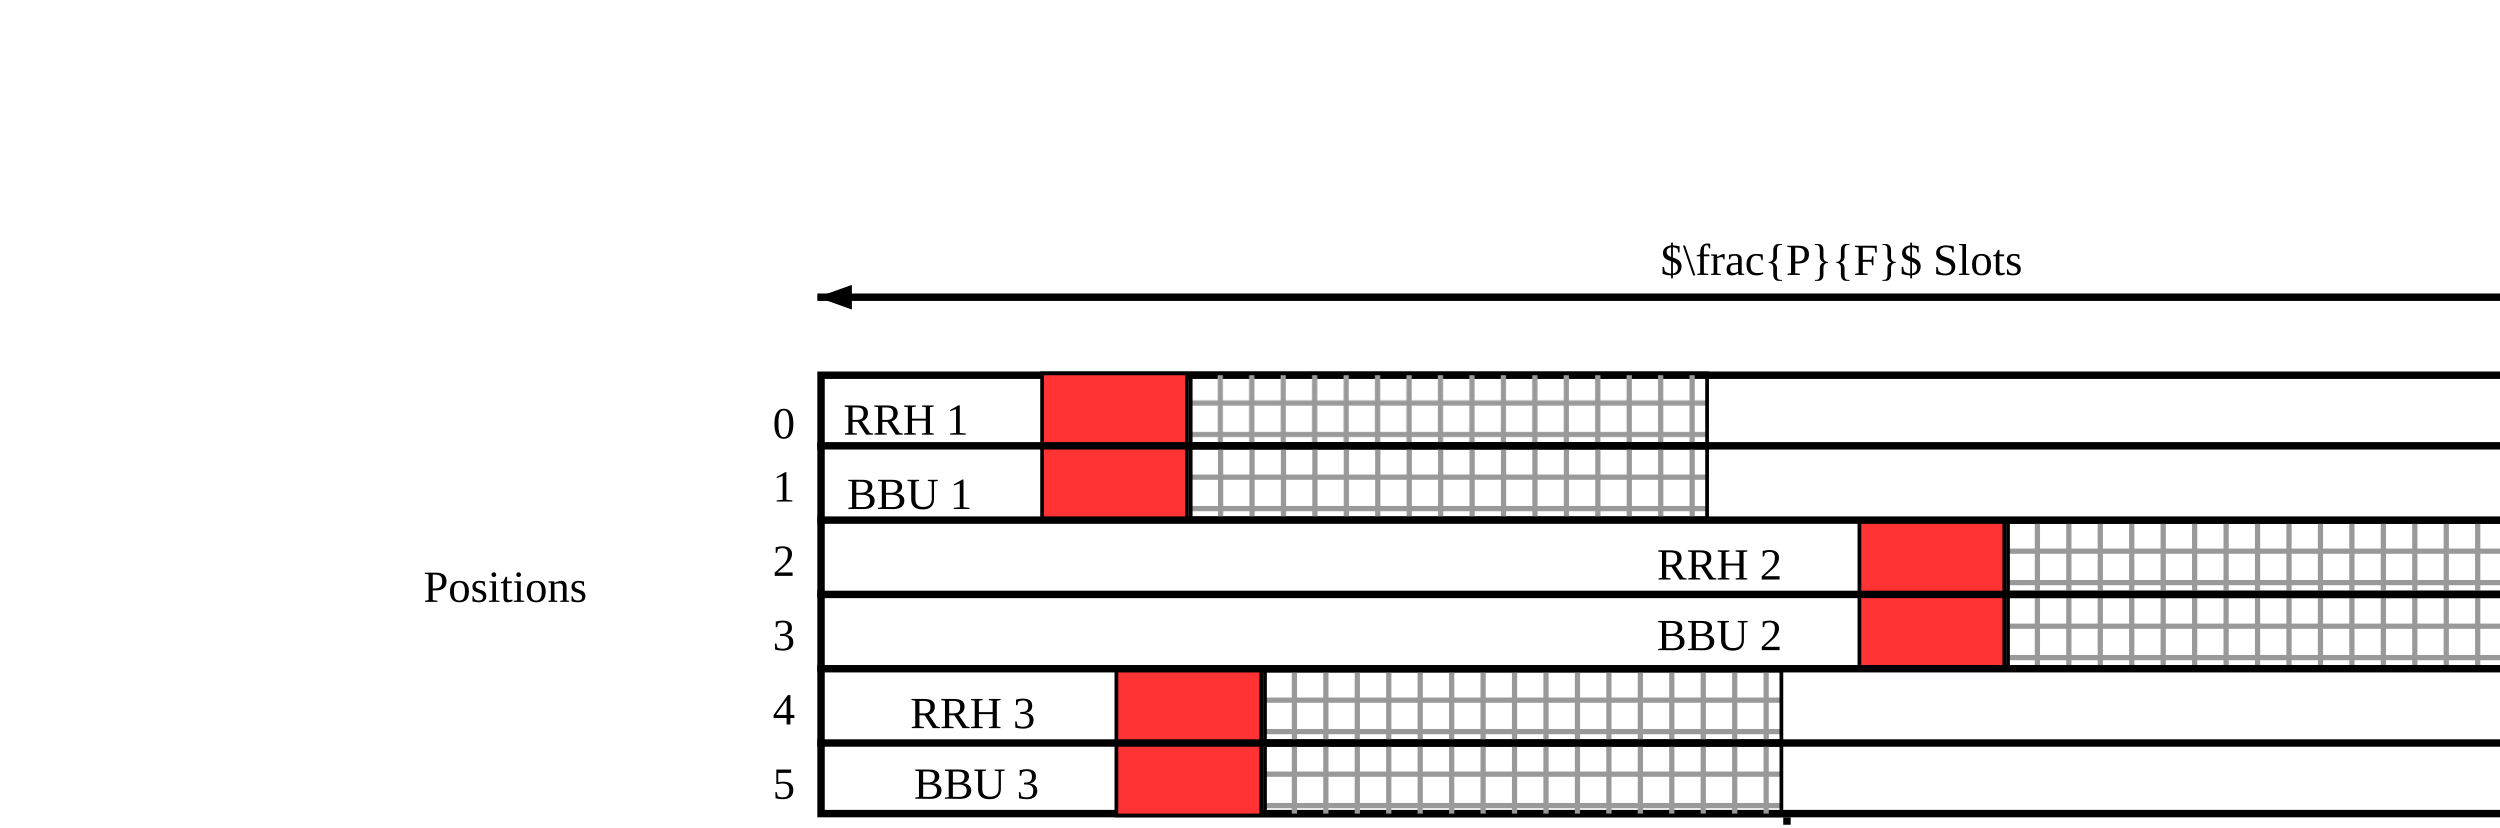
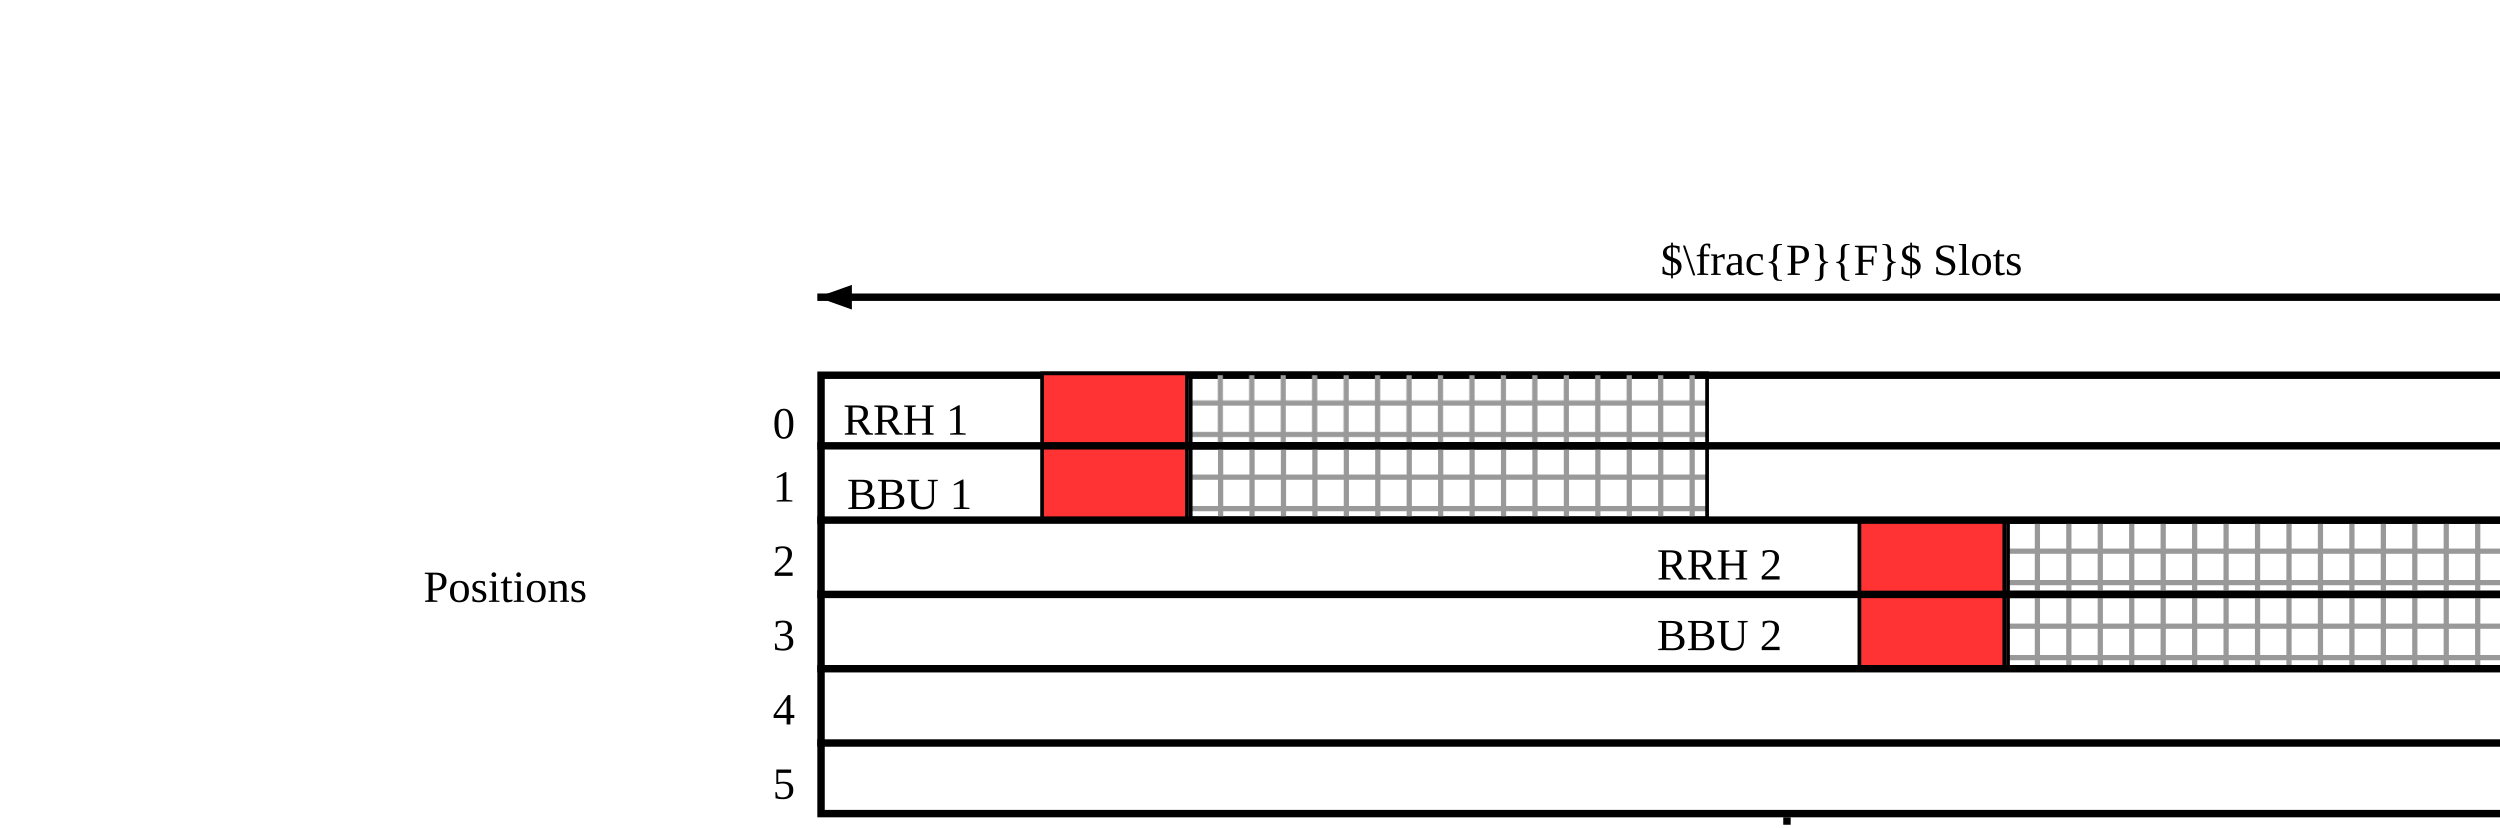
<svg xmlns="http://www.w3.org/2000/svg" xmlns:ns1="http://latexdraw.sourceforge.net/namespaces/latexdraw" version="1.1" baseProfile="full">
  <g>
-     <g ns1:type="rectangle" id="id933538595">
+     <g ns1:type="rectangle" id="id1163528025">
      <rect x="221.0" y="101.0" width="518.0" height="118.0" ns1:borderPos="outer" stroke-width="2.0" stroke="black" fill="none" />
    </g>
-     <g ns1:type="text" id="id768659324" fill="black" ns1:position="bl">
+     <g ns1:type="text" id="id977601951" fill="black" ns1:position="bl">
      <text x="208.0" y="135.0">1</text>
    </g>
-     <g ns1:type="text" id="id1793914847" fill="black" ns1:position="bl">
+     <g ns1:type="text" id="id778604697" fill="black" ns1:position="bl">
      <text x="208.0" y="155.0">2</text>
    </g>
-     <g ns1:type="text" id="id1397470898" fill="black" ns1:position="bl">
+     <g ns1:type="text" id="id1389965679" fill="black" ns1:position="bl">
      <text x="208.0" y="175.0">3</text>
    </g>
-     <g ns1:type="text" id="id491444859" fill="black" ns1:position="bl">
+     <g ns1:type="text" id="id313519876" fill="black" ns1:position="bl">
      <text x="208.0" y="195.0">4</text>
    </g>
-     <g ns1:type="text" id="id843013978" fill="black" ns1:position="bl">
+     <g ns1:type="text" id="id1551487357" fill="black" ns1:position="bl">
      <text x="208.0" y="215.0">5</text>
    </g>
-     <g ns1:type="text" id="id1307152892" fill="black" ns1:position="bl">
+     <g ns1:type="text" id="id58594421" fill="black" ns1:position="bl">
      <text x="114.0" y="162.0">Positions</text>
    </g>
-     <g ns1:type="joinedLines" id="id451027036">
-       <polyline points="220.0,80.0 740.0,80.0 " stroke-width="2.0" stroke="black" ns1:rotationAngle="0.0" marker-start="url(#arrow0-451027036)" marker-end="url(#arrow1-451027036)" />
+     <g ns1:type="joinedLines" id="id1109035789">
+       <polyline points="220.0,80.0 740.0,80.0 " stroke-width="2.0" stroke="black" ns1:rotationAngle="0.0" marker-start="url(#arrow0-1109035789)" marker-end="url(#arrow1-1109035789)" />
    </g>
-     <g ns1:type="text" id="id810368593" fill="black" ns1:position="bl">
+     <g ns1:type="text" id="id1842732612" fill="black" ns1:position="bl">
      <text x="447.0" y="74.0">$\frac{P}{F}$ Slots</text>
    </g>
-     <g ns1:type="joinedLines" id="id1000736964">
-       <polyline points="760.0,100.0 760.0,220.0 " stroke-width="2.0" stroke="black" ns1:rotationAngle="0.0" marker-start="url(#arrow0-1000736964)" marker-end="url(#arrow1-1000736964)" />
+     <g ns1:type="joinedLines" id="id2063692304">
+       <polyline points="760.0,100.0 760.0,220.0 " stroke-width="2.0" stroke="black" ns1:rotationAngle="0.0" marker-start="url(#arrow0-2063692304)" marker-end="url(#arrow1-2063692304)" />
    </g>
-     <g ns1:type="text" id="id459997480" fill="black" ns1:position="bl">
+     <g ns1:type="text" id="id2030517197" fill="black" ns1:position="bl">
      <text x="768.0" y="164.0">Slot</text>
    </g>
-     <g ns1:type="joinedLines" id="id268491433">
-       <polyline points="340.0,240.0 478.0,240.0 " stroke-width="2.0" stroke="black" ns1:rotationAngle="0.0" marker-start="url(#arrow0-268491433)" marker-end="url(#arrow1-268491433)" />
+     <g ns1:type="joinedLines" id="id157701903">
+       <polyline points="340.0,240.0 478.0,240.0 " stroke-width="2.0" stroke="black" ns1:rotationAngle="0.0" marker-start="url(#arrow0-157701903)" marker-end="url(#arrow1-157701903)" />
    </g>
-     <g ns1:type="text" id="id443484083" fill="black" ns1:position="bl">
-       <text x="397.0" y="261.0">ET</text>
+     <g ns1:type="text" id="id1600201403" fill="black" ns1:position="bl">
+       <text x="398.0" y="268.0">$\frac{ET}{F}$</text>
    </g>
-     <g ns1:type="joinedLines" id="id212620229">
-       <polyline points="300.0,240.0 340.0,240.0 " stroke-width="2.0" stroke="black" ns1:rotationAngle="0.0" marker-start="url(#arrow0-212620229)" marker-end="url(#arrow1-212620229)" />
+     <g ns1:type="joinedLines" id="id1678039159">
+       <polyline points="300.0,240.0 340.0,240.0 " stroke-width="2.0" stroke="black" ns1:rotationAngle="0.0" marker-start="url(#arrow0-1678039159)" marker-end="url(#arrow1-1678039159)" />
    </g>
-     <g ns1:type="text" id="id1605532291" fill="black" ns1:position="bl">
-       <text x="308.0" y="262.0">RS</text>
+     <g ns1:type="text" id="id1754654957" fill="black" ns1:position="bl">
+       <text x="309.0" y="269.0">$\frac{RS}{F}$</text>
    </g>
-     <g ns1:type="joinedLines" id="id829307083">
+     <g ns1:type="joinedLines" id="id714097384">
      <polyline points="220.0,120.0 740.0,120.0 " stroke-width="2.0" stroke="black" ns1:rotationAngle="0.0" />
    </g>
-     <g ns1:type="joinedLines" id="id1437640590">
+     <g ns1:type="joinedLines" id="id383328767">
      <polyline points="740.0,160.0 220.0,160.0 " stroke-width="2.0" stroke="black" ns1:rotationAngle="0.0" />
    </g>
-     <g ns1:type="joinedLines" id="id1500672593">
+     <g ns1:type="joinedLines" id="id2036592282">
      <polyline points="220.0,140.0 740.0,140.0 " stroke-width="2.0" stroke="black" ns1:rotationAngle="0.0" />
    </g>
-     <g ns1:type="joinedLines" id="id655201156">
+     <g ns1:type="joinedLines" id="id879370186">
      <polyline points="740.0,180.0 220.0,180.0 " stroke-width="2.0" stroke="black" ns1:rotationAngle="0.0" />
    </g>
-     <g ns1:type="joinedLines" id="id557823252">
+     <g ns1:type="joinedLines" id="id1626333008">
      <polyline points="740.0,200.0 220.0,200.0 " stroke-width="2.0" stroke="black" ns1:rotationAngle="0.0" />
    </g>
-     <g ns1:type="rectangle" id="id335320665">
+     <g ns1:type="rectangle" id="id2003015863">
      <rect x="280.5" y="100.5" width="39.0" height="19.0" ns1:borderPos="outer" stroke-width="1.0" stroke="black" fill="#ff3333" />
    </g>
-     <g ns1:type="rectangle" id="id158516487">
+     <g ns1:type="rectangle" id="id414592362">
      <rect x="280.5" y="120.5" width="39.0" height="19.0" ns1:borderPos="outer" stroke-width="1.0" stroke="black" fill="#ff3333" />
    </g>
-     <g ns1:type="rectangle" id="id335243939">
+     <g ns1:type="rectangle" id="id2053858014">
      <rect x="500.5" y="140.5" width="39.0" height="19.0" ns1:borderPos="outer" stroke-width="1.0" stroke="black" fill="#ff3333" />
    </g>
-     <g ns1:type="rectangle" id="id326487876">
+     <g ns1:type="rectangle" id="id1056057393">
      <rect x="500.5" y="160.5" width="39.0" height="19.0" ns1:borderPos="outer" stroke-width="1.0" stroke="black" fill="#ff3333" />
    </g>
-     <g ns1:type="rectangle" id="id739768415">
-       <rect x="300.5" y="180.5" width="39.0" height="19.0" ns1:borderPos="outer" stroke-width="1.0" stroke="black" fill="#ff3333" />
+     <g ns1:type="rectangle" id="id1938445677">
+       <rect x="320.5" y="100.5" width="139.0" height="19.0" ns1:borderPos="outer" stroke-width="1.0" stroke="black" fill="url(#pattern1938445677)" />
    </g>
-     <g ns1:type="rectangle" id="id508811675">
-       <rect x="300.5" y="200.5" width="39.0" height="19.0" ns1:borderPos="outer" stroke-width="1.0" stroke="black" fill="#ff3333" />
+     <g ns1:type="rectangle" id="id1012871860">
+       <rect x="320.5" y="120.5" width="139.0" height="19.0" ns1:borderPos="outer" stroke-width="1.0" stroke="black" fill="url(#pattern1012871860)" />
    </g>
-     <g ns1:type="rectangle" id="id1615399127">
-       <rect x="320.5" y="100.5" width="139.0" height="19.0" ns1:borderPos="outer" stroke-width="1.0" stroke="black" fill="url(#pattern1615399127)" />
+     <g ns1:type="rectangle" id="id763117879">
+       <rect x="540.5" y="140.5" width="139.0" height="19.0" ns1:borderPos="outer" stroke-width="1.0" stroke="black" fill="url(#pattern763117879)" />
    </g>
-     <g ns1:type="rectangle" id="id1249330440">
-       <rect x="320.5" y="120.5" width="139.0" height="19.0" ns1:borderPos="outer" stroke-width="1.0" stroke="black" fill="url(#pattern1249330440)" />
+     <g ns1:type="rectangle" id="id1288715831">
+       <rect x="540.5" y="160.5" width="139.0" height="19.0" ns1:borderPos="outer" stroke-width="1.0" stroke="black" fill="url(#pattern1288715831)" />
    </g>
-     <g ns1:type="rectangle" id="id1875734718">
-       <rect x="540.5" y="140.5" width="139.0" height="19.0" ns1:borderPos="outer" stroke-width="1.0" stroke="black" fill="url(#pattern1875734718)" />
+     <g ns1:type="rectangle" id="id1382498349">
+       <rect x="480.5" y="220.5" width="1.0" height="1.0" ns1:borderPos="outer" stroke-width="1.0" stroke="black" fill="url(#pattern1382498349)" />
    </g>
-     <g ns1:type="rectangle" id="id328237000">
-       <rect x="540.5" y="160.5" width="139.0" height="19.0" ns1:borderPos="outer" stroke-width="1.0" stroke="black" fill="url(#pattern328237000)" />
-     </g>
-     <g ns1:type="rectangle" id="id111018269">
-       <rect x="340.5" y="180.5" width="139.0" height="19.0" ns1:borderPos="outer" stroke-width="1.0" stroke="black" fill="url(#pattern111018269)" />
-     </g>
-     <g ns1:type="rectangle" id="id201852972">
-       <rect x="480.5" y="220.5" width="1.0" height="1.0" ns1:borderPos="outer" stroke-width="1.0" stroke="black" fill="url(#pattern201852972)" />
-     </g>
-     <g ns1:type="rectangle" id="id1852177825">
-       <rect x="340.5" y="200.5" width="139.0" height="19.0" ns1:borderPos="outer" stroke-width="1.0" stroke="black" fill="url(#pattern1852177825)" />
-     </g>
-     <g ns1:type="rectangle" id="id709360365">
+     <g ns1:type="rectangle" id="id1642333539">
      <rect x="443.05" y="268.217" width="19.9" height="19.9" ns1:borderPos="outer" stroke-width="0.1" stroke="black" fill="#ff3333" />
    </g>
-     <g ns1:type="rectangle" id="id1584943807">
-       <rect x="603.05" y="268.217" width="19.9" height="19.9" ns1:borderPos="outer" stroke-width="0.1" stroke="black" fill="url(#pattern1584943807)" />
+     <g ns1:type="rectangle" id="id1055189031">
+       <rect x="603.05" y="268.217" width="19.9" height="19.9" ns1:borderPos="outer" stroke-width="0.1" stroke="black" fill="url(#pattern1055189031)" />
    </g>
-     <g ns1:type="text" id="id926142493" fill="black" ns1:position="bl">
+     <g ns1:type="text" id="id1200021194" fill="black" ns1:position="bl">
      <text x="470.5" y="284.833">Reservation</text>
    </g>
-     <g ns1:type="text" id="id375095127" fill="black" ns1:position="bl">
+     <g ns1:type="text" id="id97245053" fill="black" ns1:position="bl">
      <text x="628" y="284.833">C-RAN Traffic</text>
    </g>
-     <g ns1:type="text" id="id1848545759" fill="black" ns1:position="bl">
+     <g ns1:type="text" id="id418651577" fill="black" ns1:position="bl">
      <text x="446.0" y="156.0">RRH 2</text>
    </g>
-     <g ns1:type="text" id="id1207513894" fill="black" ns1:position="bl">
+     <g ns1:type="text" id="id1223699608" fill="black" ns1:position="bl">
      <text x="446.0" y="175.0">BBU 2</text>
    </g>
-     <g ns1:type="text" id="id1902587166" fill="black" ns1:position="bl">
+     <g ns1:type="text" id="id907316617" fill="black" ns1:position="bl">
      <text x="227.0" y="117.0">RRH 1</text>
    </g>
-     <g ns1:type="text" id="id495912226" fill="black" ns1:position="bl">
+     <g ns1:type="text" id="id936891302" fill="black" ns1:position="bl">
      <text x="228.0" y="137.0">BBU 1</text>
    </g>
-     <g ns1:type="text" id="id1519177727" fill="black" ns1:position="bl">
-       <text x="245.0" y="196.0">RRH 3</text>
-     </g>
-     <g ns1:type="text" id="id1648716126" fill="black" ns1:position="bl">
-       <text x="246.0" y="215.0">BBU 3</text>
-     </g>
-     <g ns1:type="text" id="id720656996" fill="black" ns1:position="bl">
+     <g ns1:type="text" id="id1690019190" fill="black" ns1:position="bl">
      <text x="208.0" y="118.0">0</text>
    </g>
  </g>
  <defs>
-     <marker overflow="visible" orient="auto" id="arrow0-451027036">
+     <marker overflow="visible" orient="auto" id="arrow0-1109035789">
      <path d="M 0.0 0.0 L 4.652 1.661 L 4.652 0.0 L 4.652 -1.661 z " ns1:arrSizeNum="2.0" fill="black" />
    </marker>
-     <marker overflow="visible" orient="auto" id="arrow1-451027036">
+     <marker overflow="visible" orient="auto" id="arrow1-1109035789">
      <path d="M 0.0 0.0 L -4.652 1.661 L -4.652 0.0 L -4.652 -1.661 z " ns1:arrSizeNum="2.0" fill="black" />
    </marker>
-     <marker overflow="visible" orient="auto" id="arrow0-1000736964">
+     <marker overflow="visible" orient="auto" id="arrow0-2063692304">
      <path d="M 0.0 0.0 L 4.652 1.661 L 4.652 0.0 L 4.652 -1.661 z " ns1:arrSizeNum="2.0" fill="black" />
    </marker>
-     <marker overflow="visible" orient="auto" id="arrow1-1000736964">
+     <marker overflow="visible" orient="auto" id="arrow1-2063692304">
      <path d="M 0.0 0.0 L -4.652 1.661 L -4.652 0.0 L -4.652 -1.661 z " ns1:arrSizeNum="2.0" fill="black" />
    </marker>
-     <marker overflow="visible" orient="auto" id="arrow0-268491433">
+     <marker overflow="visible" orient="auto" id="arrow0-157701903">
      <path d="M 0.0 0.0 L 4.652 1.661 L 4.652 0.0 L 4.652 -1.661 z " ns1:arrSizeNum="2.0" fill="black" />
    </marker>
-     <marker overflow="visible" orient="auto" id="arrow1-268491433">
+     <marker overflow="visible" orient="auto" id="arrow1-157701903">
      <path d="M 0.0 0.0 L -4.652 1.661 L -4.652 0.0 L -4.652 -1.661 z " ns1:arrSizeNum="2.0" fill="black" />
    </marker>
-     <marker overflow="visible" orient="auto" id="arrow0-212620229">
+     <marker overflow="visible" orient="auto" id="arrow0-1678039159">
      <path d="M 0.0 0.0 L 4.652 1.661 L 4.652 0.0 L 4.652 -1.661 z " ns1:arrSizeNum="2.0" fill="black" />
    </marker>
-     <marker overflow="visible" orient="auto" id="arrow1-212620229">
+     <marker overflow="visible" orient="auto" id="arrow1-1678039159">
      <path d="M 0.0 0.0 L -4.652 1.661 L -4.652 0.0 L -4.652 -1.661 z " ns1:arrSizeNum="2.0" fill="black" />
    </marker>
-     <pattern ns1:type="crosshatch" ns1:rotationAngle="0.0" ns1:size="7.055555555555555" patternUnits="userSpaceOnUse" id="pattern1615399127" x="0" y="0" width="460" height="120">
+     <pattern ns1:type="crosshatch" ns1:rotationAngle="0.0" ns1:size="7.055555555555555" patternUnits="userSpaceOnUse" id="pattern1938445677" x="0" y="0" width="460" height="120">
      <g stroke="#999999" stroke-width="1.411" stroke-dasharray="none">
        <path d="M 320.0 100.0 L 320.0 120.0 M 328.467 100.0 L 328.467 120.0 M 336.933 100.0 L 336.933 120.0 M 345.4 100.0 L 345.4 120.0 M 353.867 100.0 L 353.867 120.0 M 362.333 100.0 L 362.333 120.0 M 370.8 100.0 L 370.8 120.0 M 379.267 100.0 L 379.267 120.0 M 387.733 100.0 L 387.733 120.0 M 396.2 100.0 L 396.2 120.0 M 404.667 100.0 L 404.667 120.0 M 413.133 100.0 L 413.133 120.0 M 421.6 100.0 L 421.6 120.0 M 430.067 100.0 L 430.067 120.0 M 438.533 100.0 L 438.533 120.0 M 447 100.0 L 447 120.0 M 455.467 100.0 L 455.467 120.0 M 320.0 100.0 L 460.0 100.0 M 320.0 108.467 L 460.0 108.467 M 320.0 116.933 L 460.0 116.933 " />
      </g>
    </pattern>
-     <pattern ns1:type="crosshatch" ns1:rotationAngle="0.0" ns1:size="7.055555555555555" patternUnits="userSpaceOnUse" id="pattern1249330440" x="0" y="0" width="460" height="140">
+     <pattern ns1:type="crosshatch" ns1:rotationAngle="0.0" ns1:size="7.055555555555555" patternUnits="userSpaceOnUse" id="pattern1012871860" x="0" y="0" width="460" height="140">
      <g stroke="#999999" stroke-width="1.411" stroke-dasharray="none">
        <path d="M 320.0 120.0 L 320.0 140.0 M 328.467 120.0 L 328.467 140.0 M 336.933 120.0 L 336.933 140.0 M 345.4 120.0 L 345.4 140.0 M 353.867 120.0 L 353.867 140.0 M 362.333 120.0 L 362.333 140.0 M 370.8 120.0 L 370.8 140.0 M 379.267 120.0 L 379.267 140.0 M 387.733 120.0 L 387.733 140.0 M 396.2 120.0 L 396.2 140.0 M 404.667 120.0 L 404.667 140.0 M 413.133 120.0 L 413.133 140.0 M 421.6 120.0 L 421.6 140.0 M 430.067 120.0 L 430.067 140.0 M 438.533 120.0 L 438.533 140.0 M 447 120.0 L 447 140.0 M 455.467 120.0 L 455.467 140.0 M 320.0 120.0 L 460.0 120.0 M 320.0 128.467 L 460.0 128.467 M 320.0 136.933 L 460.0 136.933 " />
      </g>
    </pattern>
-     <pattern ns1:type="crosshatch" ns1:rotationAngle="0.0" ns1:size="7.055555555555555" patternUnits="userSpaceOnUse" id="pattern1875734718" x="0" y="0" width="680" height="160">
+     <pattern ns1:type="crosshatch" ns1:rotationAngle="0.0" ns1:size="7.055555555555555" patternUnits="userSpaceOnUse" id="pattern763117879" x="0" y="0" width="680" height="160">
      <g stroke="#999999" stroke-width="1.411" stroke-dasharray="none">
        <path d="M 540.0 140.0 L 540.0 160.0 M 548.467 140.0 L 548.467 160.0 M 556.933 140.0 L 556.933 160.0 M 565.4 140.0 L 565.4 160.0 M 573.867 140.0 L 573.867 160.0 M 582.333 140.0 L 582.333 160.0 M 590.8 140.0 L 590.8 160.0 M 599.267 140.0 L 599.267 160.0 M 607.733 140.0 L 607.733 160.0 M 616.2 140.0 L 616.2 160.0 M 624.667 140.0 L 624.667 160.0 M 633.133 140.0 L 633.133 160.0 M 641.6 140.0 L 641.6 160.0 M 650.067 140.0 L 650.067 160.0 M 658.533 140.0 L 658.533 160.0 M 667 140.0 L 667 160.0 M 675.467 140.0 L 675.467 160.0 M 540.0 140.0 L 680.0 140.0 M 540.0 148.467 L 680.0 148.467 M 540.0 156.933 L 680.0 156.933 " />
      </g>
    </pattern>
-     <pattern ns1:type="crosshatch" ns1:rotationAngle="0.0" ns1:size="7.055555555555555" patternUnits="userSpaceOnUse" id="pattern328237000" x="0" y="0" width="680" height="180">
+     <pattern ns1:type="crosshatch" ns1:rotationAngle="0.0" ns1:size="7.055555555555555" patternUnits="userSpaceOnUse" id="pattern1288715831" x="0" y="0" width="680" height="180">
      <g stroke="#999999" stroke-width="1.411" stroke-dasharray="none">
        <path d="M 540.0 160.0 L 540.0 180.0 M 548.467 160.0 L 548.467 180.0 M 556.933 160.0 L 556.933 180.0 M 565.4 160.0 L 565.4 180.0 M 573.867 160.0 L 573.867 180.0 M 582.333 160.0 L 582.333 180.0 M 590.8 160.0 L 590.8 180.0 M 599.267 160.0 L 599.267 180.0 M 607.733 160.0 L 607.733 180.0 M 616.2 160.0 L 616.2 180.0 M 624.667 160.0 L 624.667 180.0 M 633.133 160.0 L 633.133 180.0 M 641.6 160.0 L 641.6 180.0 M 650.067 160.0 L 650.067 180.0 M 658.533 160.0 L 658.533 180.0 M 667 160.0 L 667 180.0 M 675.467 160.0 L 675.467 180.0 M 540.0 160.0 L 680.0 160.0 M 540.0 168.467 L 680.0 168.467 M 540.0 176.933 L 680.0 176.933 " />
      </g>
    </pattern>
-     <pattern ns1:type="crosshatch" ns1:rotationAngle="0.0" ns1:size="7.055555555555555" patternUnits="userSpaceOnUse" id="pattern111018269" x="0" y="0" width="480" height="200">
-       <g stroke="#999999" stroke-width="1.411" stroke-dasharray="none">
-         <path d="M 340.0 180.0 L 340.0 200.0 M 348.467 180.0 L 348.467 200.0 M 356.933 180.0 L 356.933 200.0 M 365.4 180.0 L 365.4 200.0 M 373.867 180.0 L 373.867 200.0 M 382.333 180.0 L 382.333 200.0 M 390.8 180.0 L 390.8 200.0 M 399.267 180.0 L 399.267 200.0 M 407.733 180.0 L 407.733 200.0 M 416.2 180.0 L 416.2 200.0 M 424.667 180.0 L 424.667 200.0 M 433.133 180.0 L 433.133 200.0 M 441.6 180.0 L 441.6 200.0 M 450.067 180.0 L 450.067 200.0 M 458.533 180.0 L 458.533 200.0 M 467 180.0 L 467 200.0 M 475.467 180.0 L 475.467 200.0 M 340.0 180.0 L 480.0 180.0 M 340.0 188.467 L 480.0 188.467 M 340.0 196.933 L 480.0 196.933 " />
-       </g>
-     </pattern>
-     <pattern ns1:type="crosshatch" ns1:rotationAngle="0.0" ns1:size="7.055555555555555" patternUnits="userSpaceOnUse" id="pattern201852972" x="0" y="0" width="482" height="222">
+     <pattern ns1:type="crosshatch" ns1:rotationAngle="0.0" ns1:size="7.055555555555555" patternUnits="userSpaceOnUse" id="pattern1382498349" x="0" y="0" width="482" height="222">
      <g stroke="#999999" stroke-width="1.411" stroke-dasharray="none">
        <path d="M 480.0 220.0 L 480.0 222.0 M 480.0 220.0 L 482.0 220.0 " />
      </g>
    </pattern>
-     <pattern ns1:type="crosshatch" ns1:rotationAngle="0.0" ns1:size="7.055555555555555" patternUnits="userSpaceOnUse" id="pattern1852177825" x="0" y="0" width="480" height="220">
-       <g stroke="#999999" stroke-width="1.411" stroke-dasharray="none">
-         <path d="M 340.0 200.0 L 340.0 220.0 M 348.467 200.0 L 348.467 220.0 M 356.933 200.0 L 356.933 220.0 M 365.4 200.0 L 365.4 220.0 M 373.867 200.0 L 373.867 220.0 M 382.333 200.0 L 382.333 220.0 M 390.8 200.0 L 390.8 220.0 M 399.267 200.0 L 399.267 220.0 M 407.733 200.0 L 407.733 220.0 M 416.2 200.0 L 416.2 220.0 M 424.667 200.0 L 424.667 220.0 M 433.133 200.0 L 433.133 220.0 M 441.6 200.0 L 441.6 220.0 M 450.067 200.0 L 450.067 220.0 M 458.533 200.0 L 458.533 220.0 M 467 200.0 L 467 220.0 M 475.467 200.0 L 475.467 220.0 M 340.0 200.0 L 480.0 200.0 M 340.0 208.467 L 480.0 208.467 M 340.0 216.933 L 480.0 216.933 " />
-       </g>
-     </pattern>
-     <pattern ns1:type="crosshatch*" ns1:rotationAngle="0.0" ns1:size="7.055555555555555" patternUnits="userSpaceOnUse" id="pattern1584943807" x="0" y="0" width="623" height="288">
+     <pattern ns1:type="crosshatch*" ns1:rotationAngle="0.0" ns1:size="7.055555555555555" patternUnits="userSpaceOnUse" id="pattern1055189031" x="0" y="0" width="623" height="288">
      <rect width="623" height="288" fill="#cccccc" stroke="none" />
      <g stroke="#999999" stroke-width="0.6" stroke-dasharray="none">
        <path d="M 603.0 268.167 L 603.0 288.167 M 610.656 268.167 L 610.656 288.167 M 618.311 268.167 L 618.311 288.167 M 603.0 268.167 L 623.0 268.167 M 603.0 275.822 L 623.0 275.822 M 603.0 283.478 L 623.0 283.478 " />
      </g>
    </pattern>
  </defs>
</svg>
